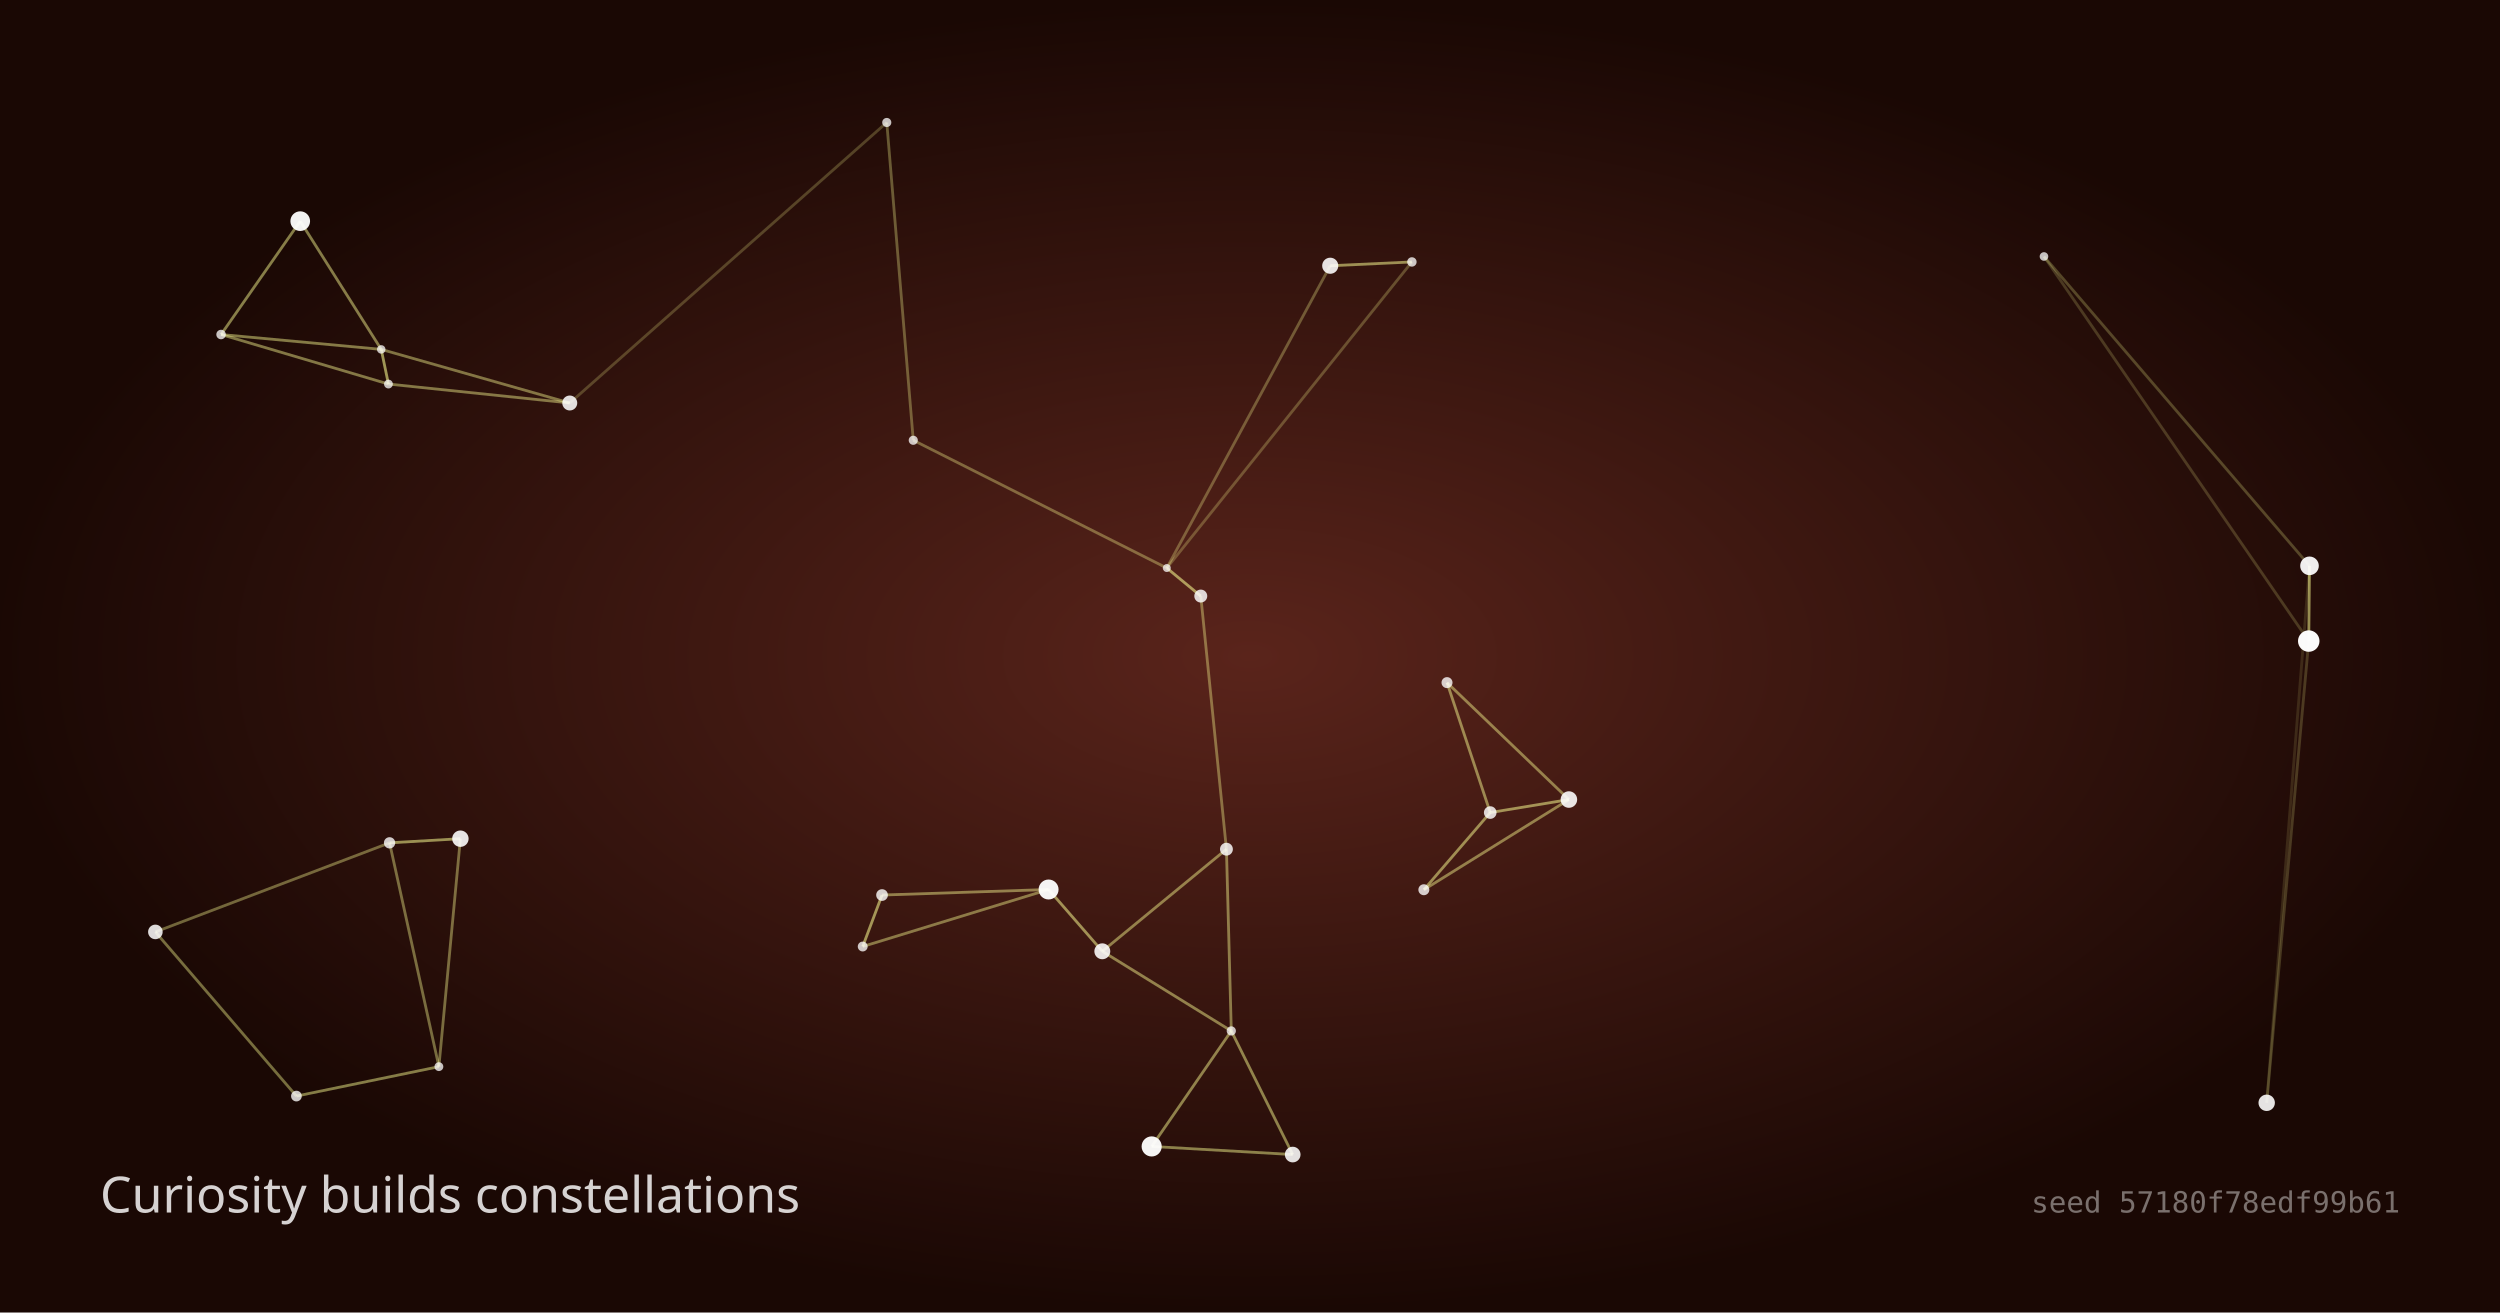
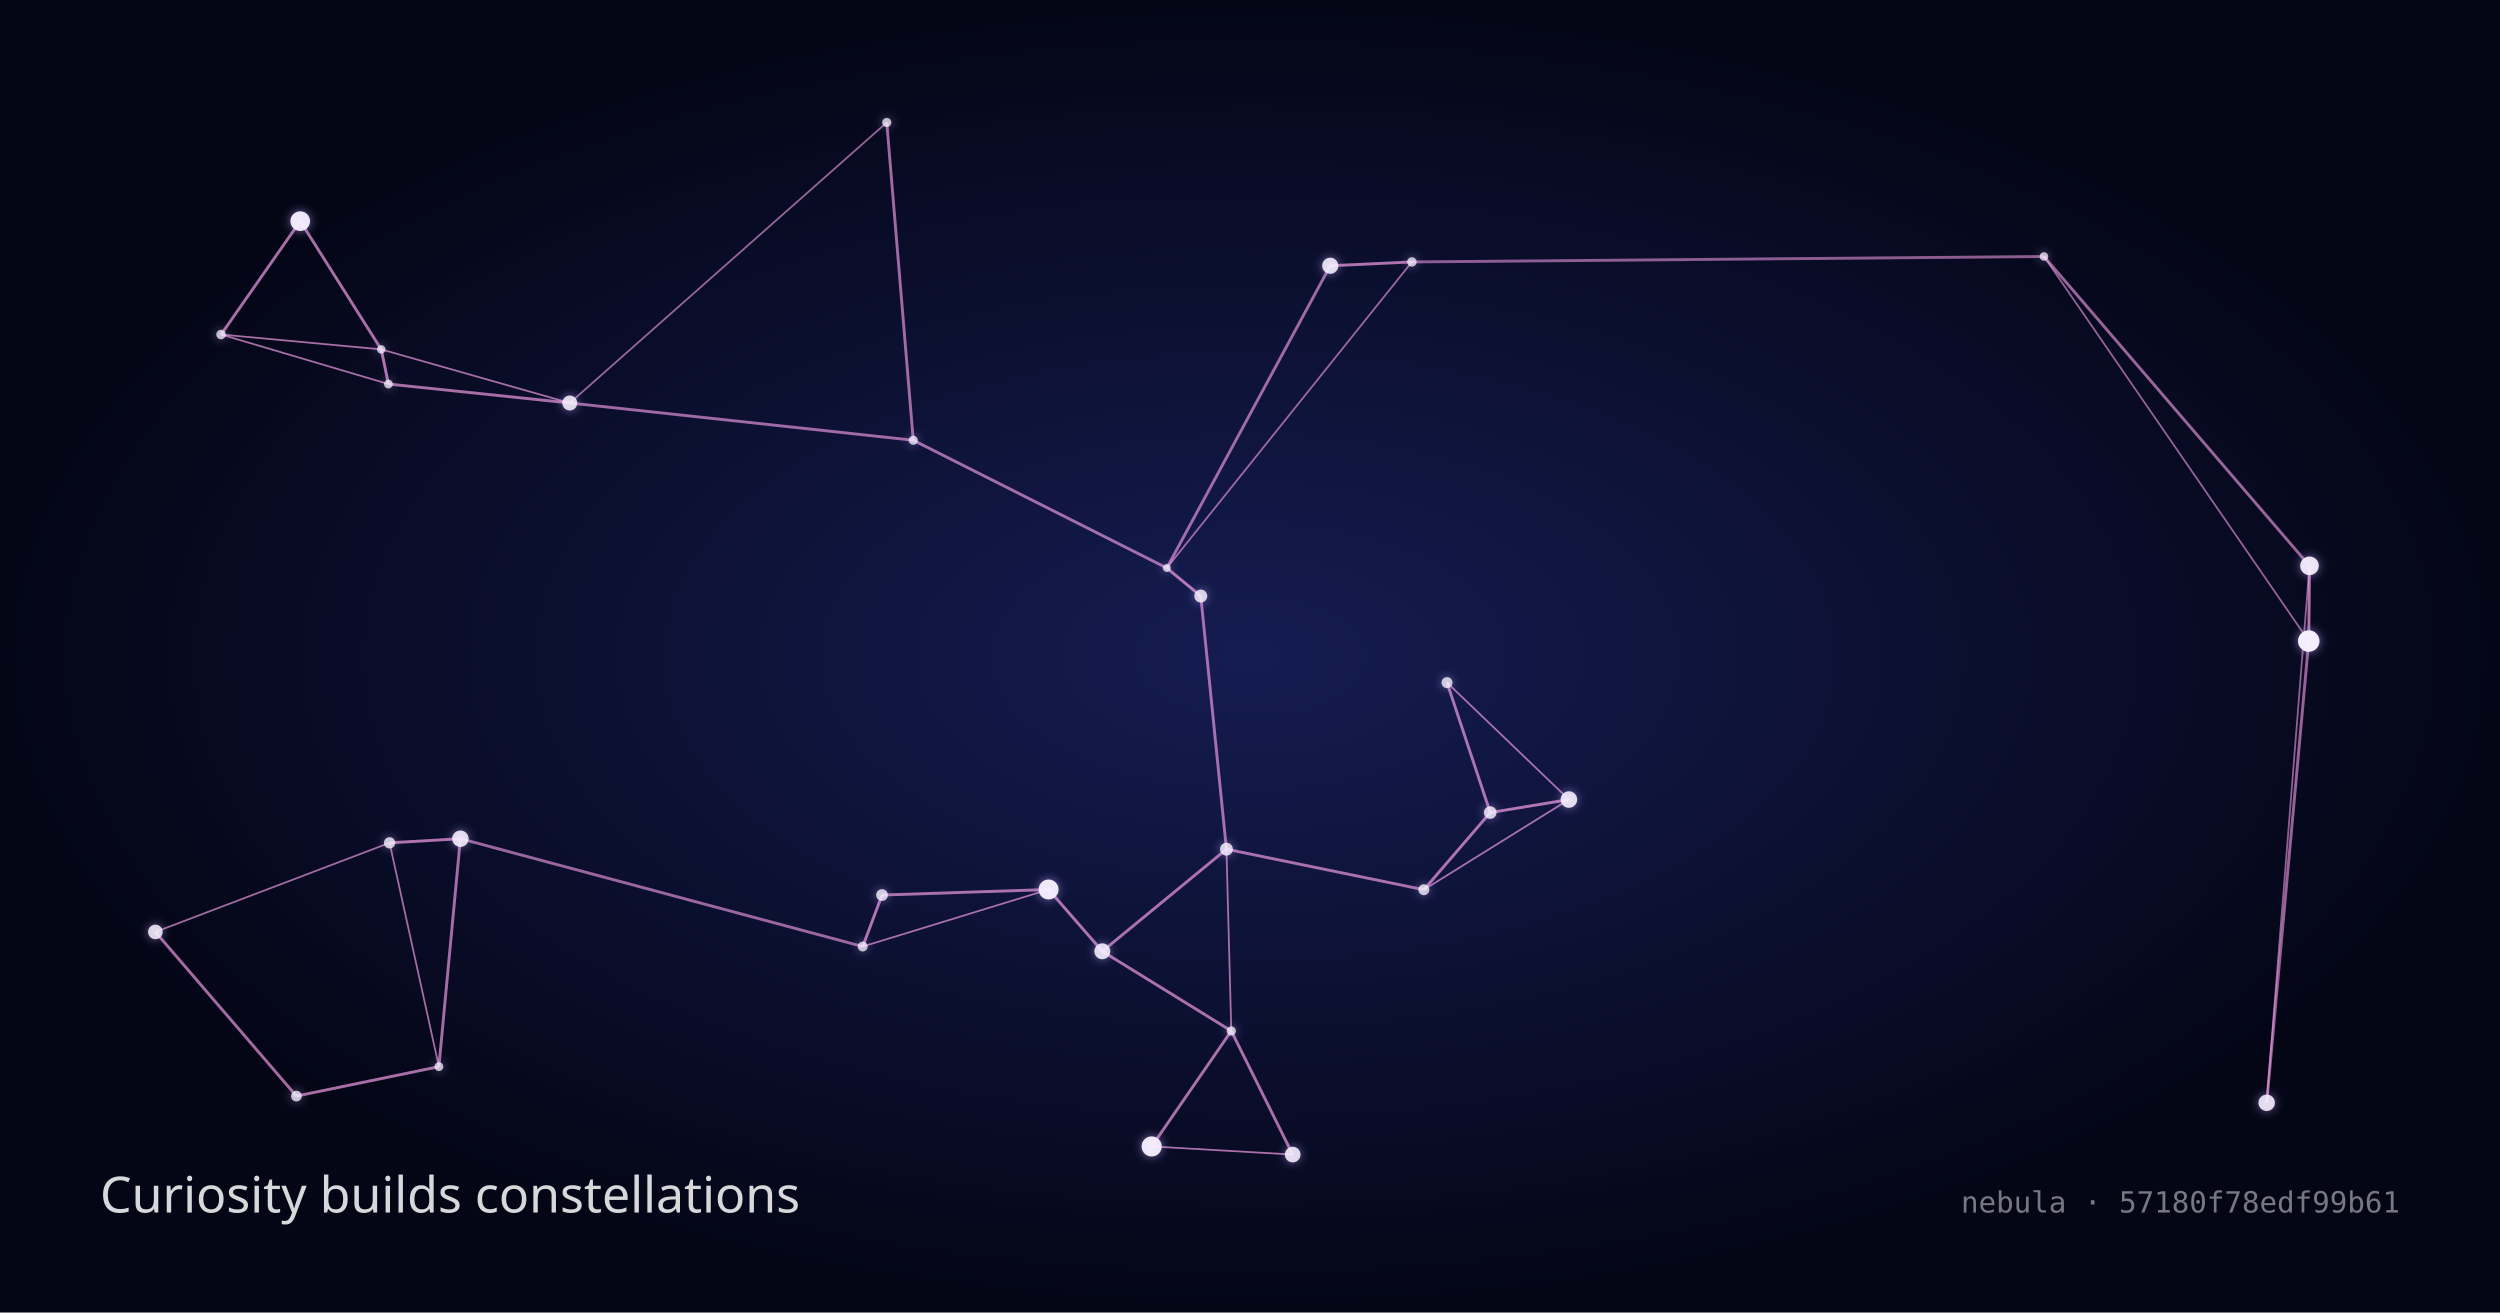
- <svg xmlns="http://www.w3.org/2000/svg" width="1200" height="630" viewBox="0 0 1200 630">
+ <svg xmlns="http://www.w3.org/2000/svg" width="1200" height="630" viewBox="0 0 1200 630" role="img" aria-labelledby="title description" preserveAspectRatio="xMidYMid meet" style="max-width:100%;height:auto;display:block" data-theme="nebula" data-fingerprint="57180f78edf99b61">
  <defs>
    <radialGradient id="sky">
-       <stop stop-color="hsl(9 54% 23%)" />
-       <stop offset="1" stop-color="hsl(9 72% 6%)" />
+       <stop stop-color="hsl(233 58% 20%)" />
+       <stop offset="1" stop-color="hsl(233 72% 5%)" />
    </radialGradient>
+     <filter id="glow">
+       <feFlood flood-color="#c7a4ff" flood-opacity=".65" />
+       <feComposite in2="SourceGraphic" operator="in" />
+       <feGaussianBlur stdDeviation="2.4" />
+       <feMerge>
+         <feMergeNode />
+         <feMergeNode in="SourceGraphic" />
+       </feMerge>
+     </filter>
  </defs>
  <rect width="1200" height="630" fill="url(#sky)" />
-   <g stroke-width="1.35">
-     <line x1="694.57" y1="327.66" x2="715.31" y2="390.03" stroke="hsl(61 86% 76%)" stroke-opacity="0.495" />
-     <line x1="694.57" y1="327.66" x2="753.07" y2="383.78" stroke="hsl(61 86% 76%)" stroke-opacity="0.465" />
-     <line x1="74.58" y1="447.32" x2="142.28" y2="526.12" stroke="hsl(61 86% 76%)" stroke-opacity="0.422" />
-     <line x1="74.58" y1="447.32" x2="186.99" y2="404.56" stroke="hsl(61 86% 76%)" stroke-opacity="0.391" />
-     <line x1="683.45" y1="427.07" x2="715.31" y2="390.03" stroke="hsl(61 86% 76%)" stroke-opacity="0.527" />
-     <line x1="683.45" y1="427.07" x2="753.07" y2="383.78" stroke="hsl(61 86% 76%)" stroke-opacity="0.464" />
-     <line x1="106.11" y1="160.57" x2="182.99" y2="167.71" stroke="hsl(61 86% 76%)" stroke-opacity="0.473" />
-     <line x1="106.11" y1="160.57" x2="186.45" y2="184.35" stroke="hsl(61 86% 76%)" stroke-opacity="0.460" />
-     <line x1="106.11" y1="160.57" x2="144.11" y2="106.15" stroke="hsl(61 86% 76%)" stroke-opacity="0.493" />
-     <line x1="142.28" y1="526.12" x2="210.67" y2="511.99" stroke="hsl(61 86% 76%)" stroke-opacity="0.487" />
-     <line x1="1108.20" y1="307.71" x2="1088.01" y2="529.34" stroke="hsl(61 86% 76%)" stroke-opacity="0.196" />
-     <line x1="1108.20" y1="307.71" x2="1108.56" y2="271.60" stroke="hsl(61 86% 76%)" stroke-opacity="0.551" />
-     <line x1="1108.20" y1="307.71" x2="981.11" y2="123.11" stroke="hsl(61 86% 76%)" stroke-opacity="0.193" />
-     <line x1="620.50" y1="554.19" x2="591.02" y2="494.85" stroke="hsl(61 86% 76%)" stroke-opacity="0.494" />
-     <line x1="620.50" y1="554.19" x2="552.80" y2="550.29" stroke="hsl(61 86% 76%)" stroke-opacity="0.491" />
-     <line x1="425.65" y1="58.79" x2="273.49" y2="193.44" stroke="hsl(61 86% 76%)" stroke-opacity="0.233" />
-     <line x1="425.65" y1="58.79" x2="438.37" y2="211.33" stroke="hsl(61 86% 76%)" stroke-opacity="0.328" />
-     <line x1="591.02" y1="494.85" x2="552.80" y2="550.29" stroke="hsl(61 86% 76%)" stroke-opacity="0.492" />
-     <line x1="591.02" y1="494.85" x2="588.69" y2="407.61" stroke="hsl(61 86% 76%)" stroke-opacity="0.454" />
-     <line x1="591.02" y1="494.85" x2="529.11" y2="456.62" stroke="hsl(61 86% 76%)" stroke-opacity="0.481" />
-     <line x1="182.99" y1="167.71" x2="186.45" y2="184.35" stroke="hsl(61 86% 76%)" stroke-opacity="0.588" />
-     <line x1="182.99" y1="167.71" x2="144.11" y2="106.15" stroke="hsl(61 86% 76%)" stroke-opacity="0.481" />
-     <line x1="182.99" y1="167.71" x2="273.49" y2="193.44" stroke="hsl(61 86% 76%)" stroke-opacity="0.441" />
-     <line x1="210.67" y1="511.99" x2="220.99" y2="402.57" stroke="hsl(61 86% 76%)" stroke-opacity="0.411" />
-     <line x1="210.67" y1="511.99" x2="186.99" y2="404.56" stroke="hsl(61 86% 76%)" stroke-opacity="0.410" />
-     <line x1="423.38" y1="429.62" x2="503.32" y2="426.96" stroke="hsl(61 86% 76%)" stroke-opacity="0.468" />
-     <line x1="423.38" y1="429.62" x2="414.10" y2="454.33" stroke="hsl(61 86% 76%)" stroke-opacity="0.570" />
-     <line x1="503.32" y1="426.96" x2="414.10" y2="454.33" stroke="hsl(61 86% 76%)" stroke-opacity="0.442" />
-     <line x1="503.32" y1="426.96" x2="529.11" y2="456.62" stroke="hsl(61 86% 76%)" stroke-opacity="0.545" />
-     <line x1="186.45" y1="184.35" x2="273.49" y2="193.44" stroke="hsl(61 86% 76%)" stroke-opacity="0.453" />
-     <line x1="1088.01" y1="529.34" x2="1108.56" y2="271.60" stroke="hsl(61 86% 76%)" stroke-opacity="0.127" />
-     <line x1="715.31" y1="390.03" x2="753.07" y2="383.78" stroke="hsl(61 86% 76%)" stroke-opacity="0.547" />
-     <line x1="560.06" y1="272.65" x2="438.37" y2="211.33" stroke="hsl(61 86% 76%)" stroke-opacity="0.360" />
-     <line x1="560.06" y1="272.65" x2="576.37" y2="286.11" stroke="hsl(61 86% 76%)" stroke-opacity="0.580" />
-     <line x1="560.06" y1="272.65" x2="638.51" y2="127.56" stroke="hsl(61 86% 76%)" stroke-opacity="0.306" />
-     <line x1="560.06" y1="272.65" x2="677.71" y2="125.73" stroke="hsl(61 86% 76%)" stroke-opacity="0.261" />
-     <line x1="220.99" y1="402.57" x2="186.99" y2="404.56" stroke="hsl(61 86% 76%)" stroke-opacity="0.555" />
-     <line x1="1108.56" y1="271.60" x2="981.11" y2="123.11" stroke="hsl(61 86% 76%)" stroke-opacity="0.247" />
-     <line x1="576.37" y1="286.11" x2="588.69" y2="407.61" stroke="hsl(61 86% 76%)" stroke-opacity="0.387" />
-     <line x1="638.51" y1="127.56" x2="677.71" y2="125.73" stroke="hsl(61 86% 76%)" stroke-opacity="0.545" />
-     <line x1="588.69" y1="407.61" x2="529.11" y2="456.62" stroke="hsl(61 86% 76%)" stroke-opacity="0.473" />
+   <g class="backbone" stroke="hsl(309 82% 79%)" stroke-width="1.4">
+     <line x1="694.57" y1="327.66" x2="715.31" y2="390.03" stroke-opacity="0.685" data-edge="0-16" />
+     <line x1="74.58" y1="447.32" x2="142.28" y2="526.12" stroke-opacity="0.665" data-edge="1-4" />
+     <line x1="683.45" y1="427.07" x2="715.31" y2="390.03" stroke-opacity="0.694" data-edge="2-16" />
+     <line x1="683.45" y1="427.07" x2="588.69" y2="407.61" stroke-opacity="0.669" data-edge="2-27" />
+     <line x1="106.11" y1="160.57" x2="144.11" y2="106.15" stroke-opacity="0.685" data-edge="3-17" />
+     <line x1="142.28" y1="526.12" x2="210.67" y2="511.99" stroke-opacity="0.683" data-edge="4-10" />
+     <line x1="1108.20" y1="307.71" x2="1088.01" y2="529.34" stroke-opacity="0.602" data-edge="5-15" />
+     <line x1="1108.20" y1="307.71" x2="1108.56" y2="271.60" stroke-opacity="0.701" data-edge="5-23" />
+     <line x1="620.50" y1="554.19" x2="591.02" y2="494.85" stroke-opacity="0.685" data-edge="6-8" />
+     <line x1="425.65" y1="58.79" x2="438.37" y2="211.33" stroke-opacity="0.639" data-edge="7-20" />
+     <line x1="591.02" y1="494.85" x2="552.80" y2="550.29" stroke-opacity="0.684" data-edge="8-11" />
+     <line x1="591.02" y1="494.85" x2="529.11" y2="456.62" stroke-opacity="0.681" data-edge="8-30" />
+     <line x1="182.99" y1="167.71" x2="186.45" y2="184.35" stroke-opacity="0.711" data-edge="9-14" />
+     <line x1="182.99" y1="167.71" x2="144.11" y2="106.15" stroke-opacity="0.681" data-edge="9-17" />
+     <line x1="210.67" y1="511.99" x2="220.99" y2="402.57" stroke-opacity="0.662" data-edge="10-21" />
+     <line x1="423.38" y1="429.62" x2="503.32" y2="426.96" stroke-opacity="0.678" data-edge="12-13" />
+     <line x1="423.38" y1="429.62" x2="414.10" y2="454.33" stroke-opacity="0.706" data-edge="12-29" />
+     <line x1="503.32" y1="426.96" x2="529.11" y2="456.62" stroke-opacity="0.699" data-edge="13-30" />
+     <line x1="186.45" y1="184.35" x2="273.49" y2="193.44" stroke-opacity="0.674" data-edge="14-19" />
+     <line x1="715.31" y1="390.03" x2="753.07" y2="383.78" stroke-opacity="0.700" data-edge="16-31" />
+     <line x1="560.06" y1="272.65" x2="438.37" y2="211.33" stroke-opacity="0.648" data-edge="18-20" />
+     <line x1="560.06" y1="272.65" x2="576.37" y2="286.11" stroke-opacity="0.709" data-edge="18-24" />
+     <line x1="560.06" y1="272.65" x2="638.51" y2="127.56" stroke-opacity="0.632" data-edge="18-25" />
+     <line x1="273.49" y1="193.44" x2="438.37" y2="211.33" stroke-opacity="0.632" data-edge="19-20" />
+     <line x1="220.99" y1="402.57" x2="186.99" y2="404.56" stroke-opacity="0.702" data-edge="21-22" />
+     <line x1="220.99" y1="402.57" x2="414.10" y2="454.33" stroke-opacity="0.614" data-edge="21-29" />
+     <line x1="1108.56" y1="271.60" x2="981.11" y2="123.11" stroke-opacity="0.616" data-edge="23-28" />
+     <line x1="576.37" y1="286.11" x2="588.69" y2="407.61" stroke-opacity="0.655" data-edge="24-27" />
+     <line x1="638.51" y1="127.56" x2="677.71" y2="125.73" stroke-opacity="0.699" data-edge="25-26" />
+     <line x1="677.71" y1="125.73" x2="981.11" y2="123.11" stroke-opacity="0.559" data-edge="26-28" />
+     <line x1="588.69" y1="407.61" x2="529.11" y2="456.62" stroke-opacity="0.679" data-edge="27-30" />
  </g>
-   <g>
-     <circle cx="694.57" cy="327.66" r="2.64" fill="white" fill-opacity="0.783" />
-     <circle cx="74.58" cy="447.32" r="3.50" fill="white" fill-opacity="0.849" />
-     <circle cx="683.45" cy="427.07" r="2.63" fill="white" fill-opacity="0.782" />
-     <circle cx="106.11" cy="160.57" r="2.28" fill="white" fill-opacity="0.755" />
-     <circle cx="142.28" cy="526.12" r="2.57" fill="white" fill-opacity="0.778" />
-     <circle cx="1108.20" cy="307.71" r="5.16" fill="white" fill-opacity="0.977" />
-     <circle cx="620.50" cy="554.19" r="3.76" fill="white" fill-opacity="0.869" />
-     <circle cx="425.65" cy="58.79" r="2.19" fill="white" fill-opacity="0.749" />
-     <circle cx="591.02" cy="494.85" r="2.21" fill="white" fill-opacity="0.750" />
-     <circle cx="182.99" cy="167.71" r="2.03" fill="white" fill-opacity="0.736" />
-     <circle cx="210.67" cy="511.99" r="2.12" fill="white" fill-opacity="0.743" />
-     <circle cx="552.80" cy="550.29" r="4.83" fill="white" fill-opacity="0.951" />
-     <circle cx="423.38" cy="429.62" r="2.81" fill="white" fill-opacity="0.796" />
-     <circle cx="503.32" cy="426.96" r="4.79" fill="white" fill-opacity="0.948" />
-     <circle cx="186.45" cy="184.35" r="2.11" fill="white" fill-opacity="0.742" />
-     <circle cx="1088.01" cy="529.34" r="3.94" fill="white" fill-opacity="0.883" />
-     <circle cx="715.31" cy="390.03" r="3.03" fill="white" fill-opacity="0.813" />
-     <circle cx="144.11" cy="106.15" r="4.72" fill="white" fill-opacity="0.943" />
-     <circle cx="560.06" cy="272.65" r="1.91" fill="white" fill-opacity="0.727" />
-     <circle cx="273.49" cy="193.44" r="3.59" fill="white" fill-opacity="0.856" />
-     <circle cx="438.37" cy="211.33" r="2.19" fill="white" fill-opacity="0.749" />
-     <circle cx="220.99" cy="402.57" r="3.94" fill="white" fill-opacity="0.883" />
-     <circle cx="186.99" cy="404.56" r="2.71" fill="white" fill-opacity="0.789" />
-     <circle cx="1108.56" cy="271.60" r="4.47" fill="white" fill-opacity="0.924" />
-     <circle cx="576.37" cy="286.11" r="3.11" fill="white" fill-opacity="0.819" />
-     <circle cx="638.51" cy="127.56" r="3.87" fill="white" fill-opacity="0.878" />
-     <circle cx="677.71" cy="125.73" r="2.26" fill="white" fill-opacity="0.754" />
-     <circle cx="588.69" cy="407.61" r="3.09" fill="white" fill-opacity="0.818" />
-     <circle cx="981.11" cy="123.11" r="2.06" fill="white" fill-opacity="0.739" />
-     <circle cx="414.10" cy="454.33" r="2.37" fill="white" fill-opacity="0.762" />
-     <circle cx="529.11" cy="456.62" r="3.82" fill="white" fill-opacity="0.874" />
-     <circle cx="753.07" cy="383.78" r="3.97" fill="white" fill-opacity="0.886" />
+   <g class="local" stroke="hsl(309 82% 79%)" stroke-width=".85">
+     <line x1="694.57" y1="327.66" x2="753.07" y2="383.78" stroke-opacity="0.677" data-edge="0-31" />
+     <line x1="74.58" y1="447.32" x2="186.99" y2="404.56" stroke-opacity="0.656" data-edge="1-22" />
+     <line x1="683.45" y1="427.07" x2="753.07" y2="383.78" stroke-opacity="0.676" data-edge="2-31" />
+     <line x1="106.11" y1="160.57" x2="182.99" y2="167.71" stroke-opacity="0.679" data-edge="3-9" />
+     <line x1="106.11" y1="160.57" x2="186.45" y2="184.35" stroke-opacity="0.675" data-edge="3-14" />
+     <line x1="1108.20" y1="307.71" x2="981.11" y2="123.11" stroke-opacity="0.601" data-edge="5-28" />
+     <line x1="620.50" y1="554.19" x2="552.80" y2="550.29" stroke-opacity="0.684" data-edge="6-11" />
+     <line x1="425.65" y1="58.79" x2="273.49" y2="193.44" stroke-opacity="0.612" data-edge="7-19" />
+     <line x1="591.02" y1="494.85" x2="588.69" y2="407.61" stroke-opacity="0.674" data-edge="8-27" />
+     <line x1="182.99" y1="167.71" x2="273.49" y2="193.44" stroke-opacity="0.670" data-edge="9-19" />
+     <line x1="210.67" y1="511.99" x2="186.99" y2="404.56" stroke-opacity="0.662" data-edge="10-22" />
+     <line x1="503.32" y1="426.96" x2="414.10" y2="454.33" stroke-opacity="0.670" data-edge="13-29" />
+     <line x1="1088.01" y1="529.34" x2="1108.56" y2="271.60" stroke-opacity="0.583" data-edge="15-23" />
+     <line x1="560.06" y1="272.65" x2="677.71" y2="125.73" stroke-opacity="0.620" data-edge="18-26" />
  </g>
-   <text x="48" y="582" fill="white" fill-opacity="0.82" font-family="system-ui, sans-serif" font-size="24">Curiosity builds constellations</text>
-   <text x="1152" y="582" text-anchor="end" fill="white" fill-opacity="0.42" font-family="monospace" font-size="14">seed 57180f78edf99b61</text>
+   <g filter="url(#glow)">
+     <circle cx="694.57" cy="327.66" r="2.64" fill="#f7f1ff" fill-opacity="0.783" data-star="0" />
+     <circle cx="74.58" cy="447.32" r="3.50" fill="#f7f1ff" fill-opacity="0.849" data-star="1" />
+     <circle cx="683.45" cy="427.07" r="2.63" fill="#f7f1ff" fill-opacity="0.782" data-star="2" />
+     <circle cx="106.11" cy="160.57" r="2.28" fill="#f7f1ff" fill-opacity="0.755" data-star="3" />
+     <circle cx="142.28" cy="526.12" r="2.57" fill="#f7f1ff" fill-opacity="0.778" data-star="4" />
+     <circle cx="1108.20" cy="307.71" r="5.16" fill="#f7f1ff" fill-opacity="0.977" data-star="5" />
+     <circle cx="620.50" cy="554.19" r="3.76" fill="#f7f1ff" fill-opacity="0.869" data-star="6" />
+     <circle cx="425.65" cy="58.79" r="2.19" fill="#f7f1ff" fill-opacity="0.749" data-star="7" />
+     <circle cx="591.02" cy="494.85" r="2.21" fill="#f7f1ff" fill-opacity="0.750" data-star="8" />
+     <circle cx="182.99" cy="167.71" r="2.03" fill="#f7f1ff" fill-opacity="0.736" data-star="9" />
+     <circle cx="210.67" cy="511.99" r="2.12" fill="#f7f1ff" fill-opacity="0.743" data-star="10" />
+     <circle cx="552.80" cy="550.29" r="4.83" fill="#f7f1ff" fill-opacity="0.951" data-star="11" />
+     <circle cx="423.38" cy="429.62" r="2.81" fill="#f7f1ff" fill-opacity="0.796" data-star="12" />
+     <circle cx="503.32" cy="426.96" r="4.79" fill="#f7f1ff" fill-opacity="0.948" data-star="13" />
+     <circle cx="186.45" cy="184.35" r="2.11" fill="#f7f1ff" fill-opacity="0.742" data-star="14" />
+     <circle cx="1088.01" cy="529.34" r="3.94" fill="#f7f1ff" fill-opacity="0.883" data-star="15" />
+     <circle cx="715.31" cy="390.03" r="3.03" fill="#f7f1ff" fill-opacity="0.813" data-star="16" />
+     <circle cx="144.11" cy="106.15" r="4.72" fill="#f7f1ff" fill-opacity="0.943" data-star="17" />
+     <circle cx="560.06" cy="272.65" r="1.91" fill="#f7f1ff" fill-opacity="0.727" data-star="18" />
+     <circle cx="273.49" cy="193.44" r="3.59" fill="#f7f1ff" fill-opacity="0.856" data-star="19" />
+     <circle cx="438.37" cy="211.33" r="2.19" fill="#f7f1ff" fill-opacity="0.749" data-star="20" />
+     <circle cx="220.99" cy="402.57" r="3.94" fill="#f7f1ff" fill-opacity="0.883" data-star="21" />
+     <circle cx="186.99" cy="404.56" r="2.71" fill="#f7f1ff" fill-opacity="0.789" data-star="22" />
+     <circle cx="1108.56" cy="271.60" r="4.47" fill="#f7f1ff" fill-opacity="0.924" data-star="23" />
+     <circle cx="576.37" cy="286.11" r="3.11" fill="#f7f1ff" fill-opacity="0.819" data-star="24" />
+     <circle cx="638.51" cy="127.56" r="3.87" fill="#f7f1ff" fill-opacity="0.878" data-star="25" />
+     <circle cx="677.71" cy="125.73" r="2.26" fill="#f7f1ff" fill-opacity="0.754" data-star="26" />
+     <circle cx="588.69" cy="407.61" r="3.09" fill="#f7f1ff" fill-opacity="0.818" data-star="27" />
+     <circle cx="981.11" cy="123.11" r="2.06" fill="#f7f1ff" fill-opacity="0.739" data-star="28" />
+     <circle cx="414.10" cy="454.33" r="2.37" fill="#f7f1ff" fill-opacity="0.762" data-star="29" />
+     <circle cx="529.11" cy="456.62" r="3.82" fill="#f7f1ff" fill-opacity="0.874" data-star="30" />
+     <circle cx="753.07" cy="383.78" r="3.97" fill="#f7f1ff" fill-opacity="0.886" data-star="31" />
+   </g>
+   <text x="48" y="582" fill="white" fill-opacity="0.84" font-family="system-ui, sans-serif" font-size="24">Curiosity builds constellations</text>
+   <text x="1152" y="582" text-anchor="end" fill="white" fill-opacity="0.46" font-family="monospace" font-size="14">nebula · 57180f78edf99b61</text>
</svg>
